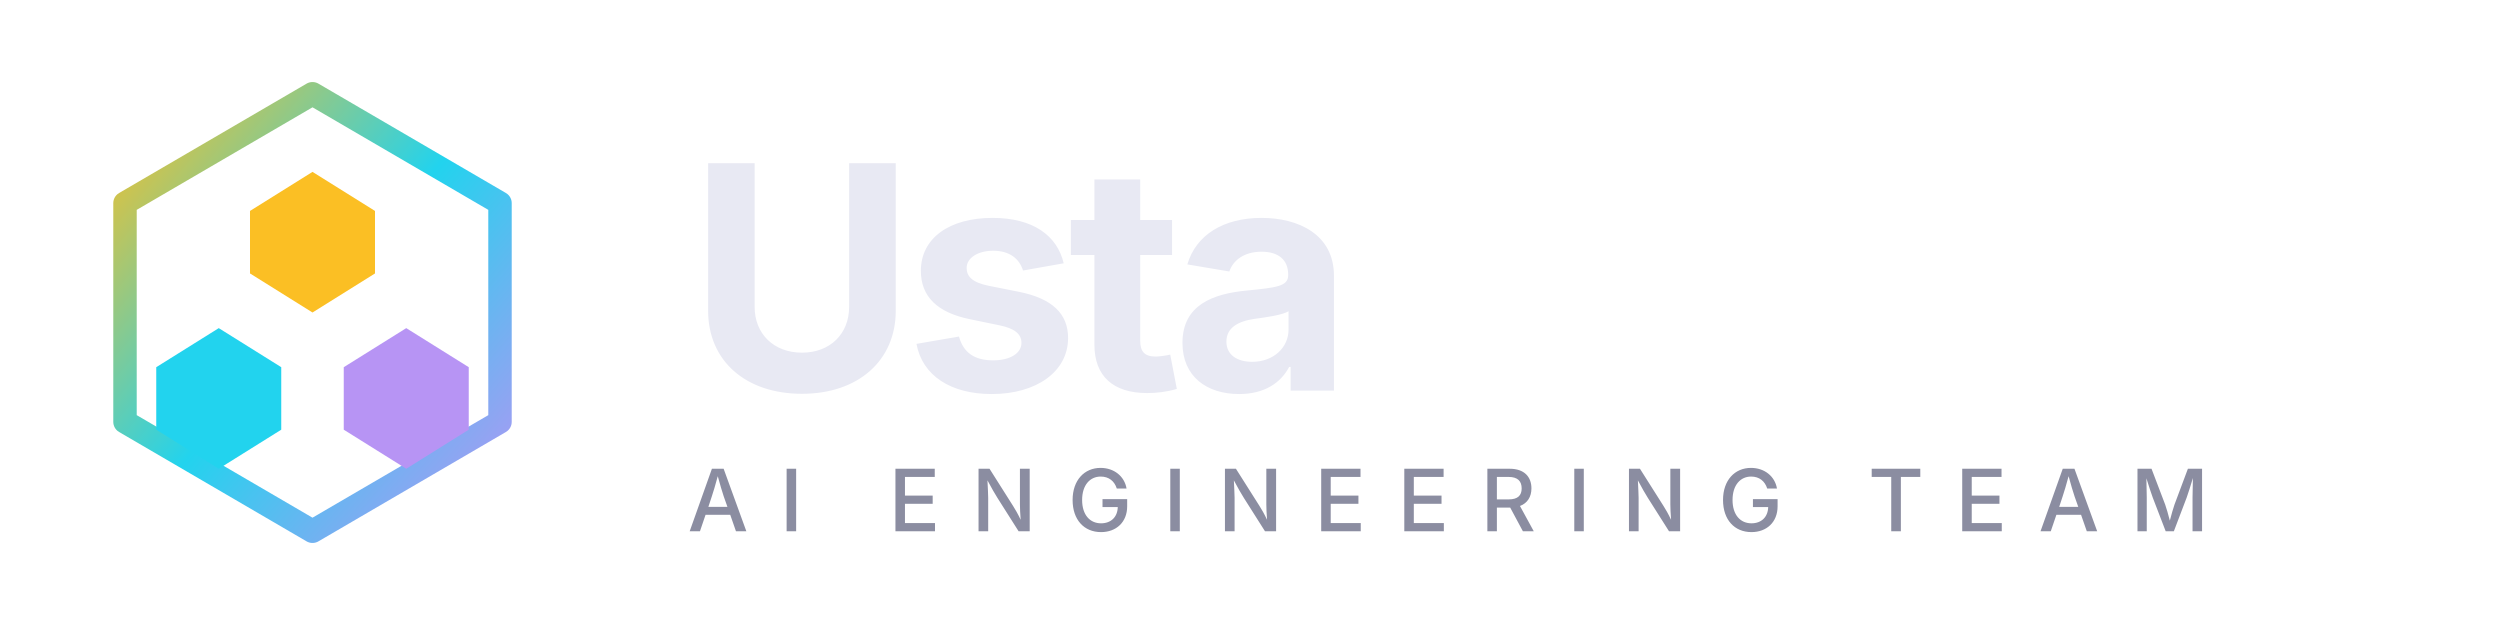
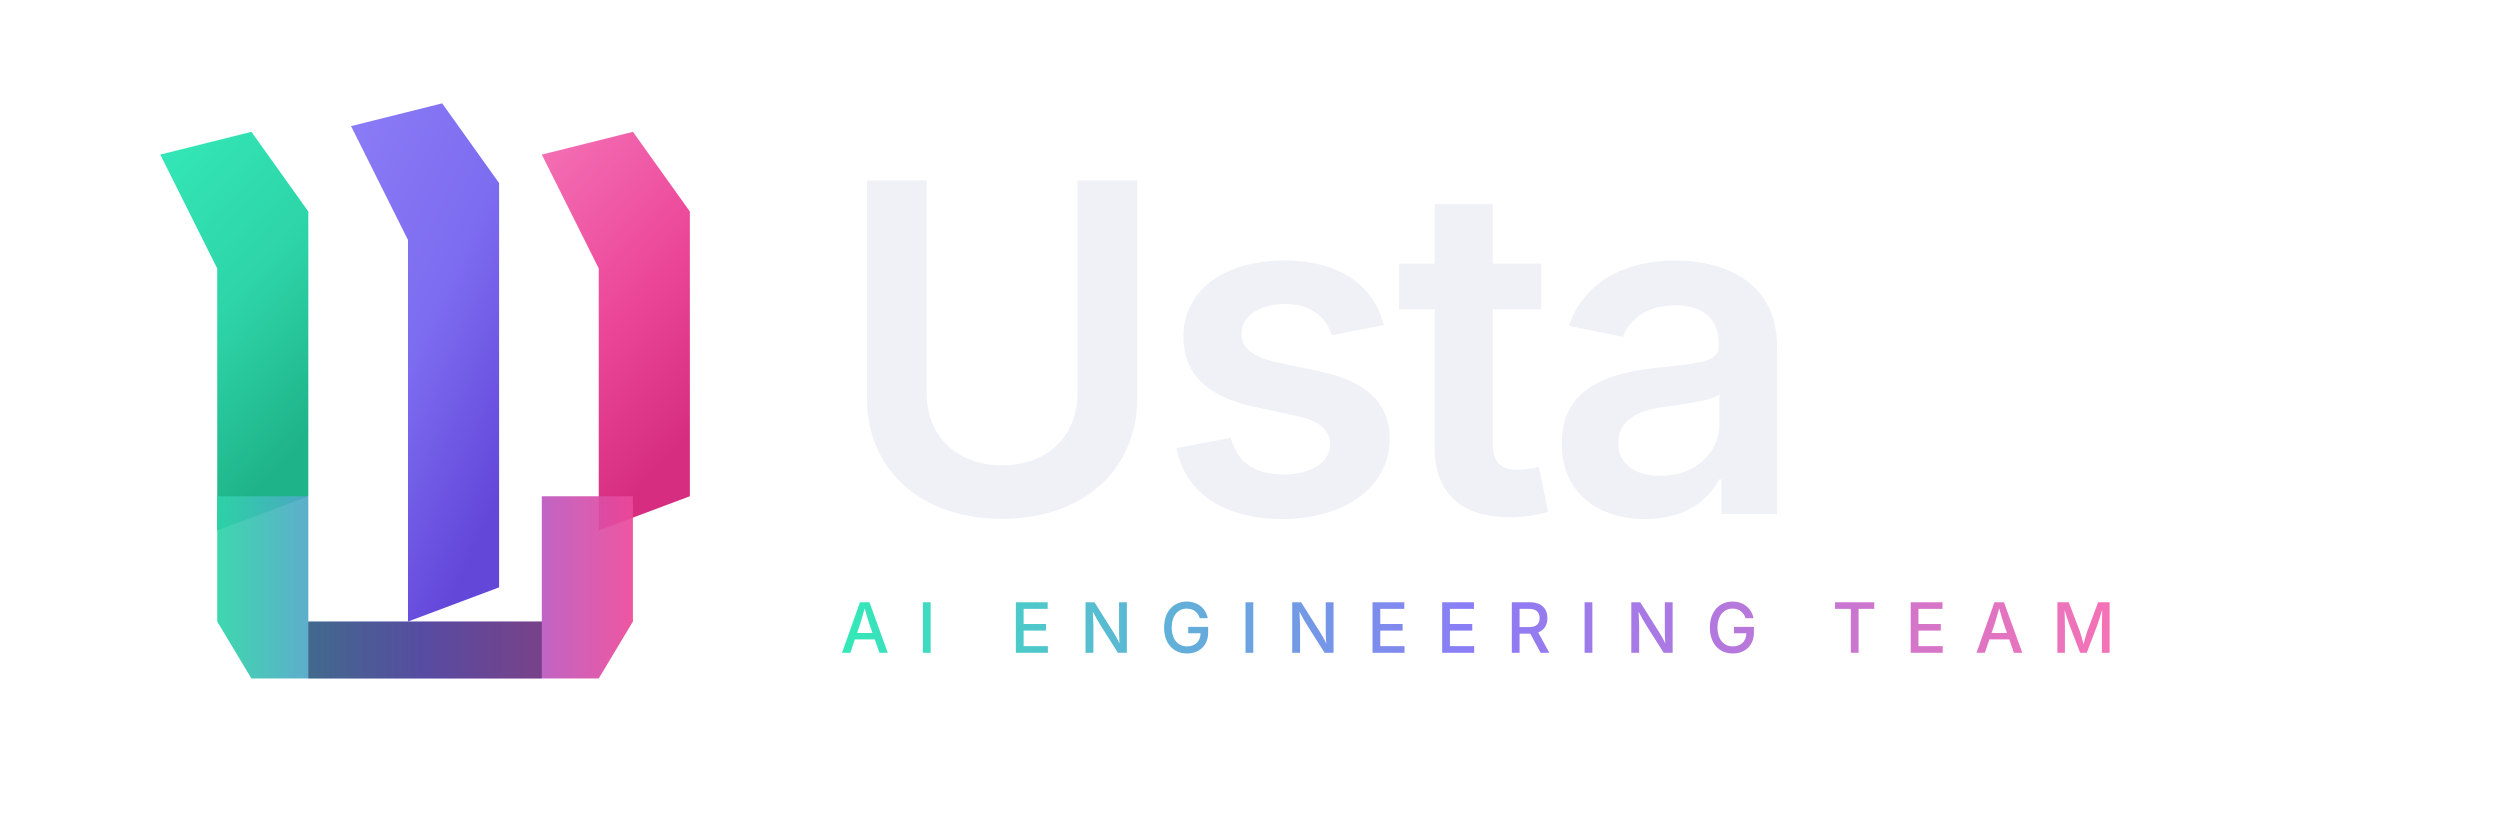
- <svg xmlns="http://www.w3.org/2000/svg" viewBox="0 0 320 80" role="img" aria-label="Usta">
-   <g transform="translate(8 8)">
-     <path d="M32 4 L56 18 L56 46 L32 60 L8 46 L8 18 Z" fill="none" stroke="url(#stroke)" stroke-width="3" stroke-linejoin="round" />
-     <path d="M32 14 L40 19 L40 27 L32 32 L24 27 L24 19 Z" fill="#fbbf24" />
-     <path d="M20 34 L28 39 L28 47 L20 52 L12 47 L12 39 Z" fill="#22d3ee" />
-     <path d="M44 34 L52 39 L52 47 L44 52 L36 47 L36 39 Z" fill="#b794f4" />
-   </g>
-   <text x="88" y="50" font-family="ui-sans-serif, system-ui, -apple-system, 'Inter', sans-serif" font-size="40" font-weight="700" letter-spacing="-1.5" fill="#e8e9f3">Usta</text>
-   <text x="88" y="68" font-family="ui-sans-serif, system-ui, 'Inter', sans-serif" font-size="11" font-weight="500" letter-spacing="4" fill="#8b8da1">AI ENGINEERING TEAM</text>
+ <svg xmlns="http://www.w3.org/2000/svg" viewBox="0 0 720 240" role="img" aria-label="Usta — AI engineering team">
  <defs>
-     <linearGradient id="stroke" x1="0" y1="0" x2="1" y2="1">
-       <stop offset="0%" stop-color="#fbbf24" />
-       <stop offset="50%" stop-color="#22d3ee" />
-       <stop offset="100%" stop-color="#b794f4" />
+     <linearGradient id="paneTeal" x1="0" y1="0" x2="0.4" y2="1">
+       <stop offset="0%" stop-color="#34E8B8" />
+       <stop offset="55%" stop-color="#2DD4A7" />
+       <stop offset="100%" stop-color="#1FB389" />
+     </linearGradient>
+     <linearGradient id="panePurple" x1="0" y1="0" x2="0.6" y2="1">
+       <stop offset="0%" stop-color="#8B7CF6" />
+       <stop offset="55%" stop-color="#7C6CF0" />
+       <stop offset="100%" stop-color="#6347D9" />
+     </linearGradient>
+     <linearGradient id="panePink" x1="0" y1="0" x2="0.4" y2="1">
+       <stop offset="0%" stop-color="#F472B6" />
+       <stop offset="55%" stop-color="#EC4899" />
+       <stop offset="100%" stop-color="#D62D80" />
+     </linearGradient>
+     <linearGradient id="baseU" x1="0" y1="0" x2="1" y2="0">
+       <stop offset="0%" stop-color="#2DD4A7" />
+       <stop offset="50%" stop-color="#7C6CF0" />
+       <stop offset="100%" stop-color="#EC4899" />
+     </linearGradient>
+     <linearGradient id="taglineGrad" x1="0" y1="0" x2="1" y2="0">
+       <stop offset="0%" stop-color="#34E8B8" />
+       <stop offset="50%" stop-color="#8B7CF6" />
+       <stop offset="100%" stop-color="#F472B6" />
    </linearGradient>
  </defs>
+   <g transform="translate(15 15) scale(0.82)">
+     <path d="M 38 36 L 70 28 L 90 56 L 90 156 L 58 168 L 58 76 Z" fill="url(#paneTeal)" />
+     <path d="M 105 26 L 137 18 L 157 46 L 157 188 L 125 200 L 125 66 Z" fill="url(#panePurple)" />
+     <path d="M 172 36 L 204 28 L 224 56 L 224 156 L 192 168 L 192 76 Z" fill="url(#panePink)" />
+     <path d="M 58 156 L 90 156 L 90 200 L 172 200 L 172 156 L 204 156 L 204 200 L 192 220 L 70 220 L 58 200 Z" fill="url(#baseU)" opacity="0.92" />
+     <path d="M 90 200 L 90 220 L 172 220 L 172 200 Z" fill="#1F1640" opacity="0.45" />
+   </g>
+   <text x="240" y="148" font-family="ui-sans-serif, -apple-system, 'Inter', system-ui, sans-serif" font-size="132" font-weight="600" letter-spacing="-4" fill="#F0F1F7">Usta</text>
+   <text x="242" y="188" font-family="ui-sans-serif, -apple-system, 'Inter', system-ui, sans-serif" font-size="20" font-weight="500" letter-spacing="8" fill="url(#taglineGrad)">AI ENGINEERING TEAM</text>
</svg>
